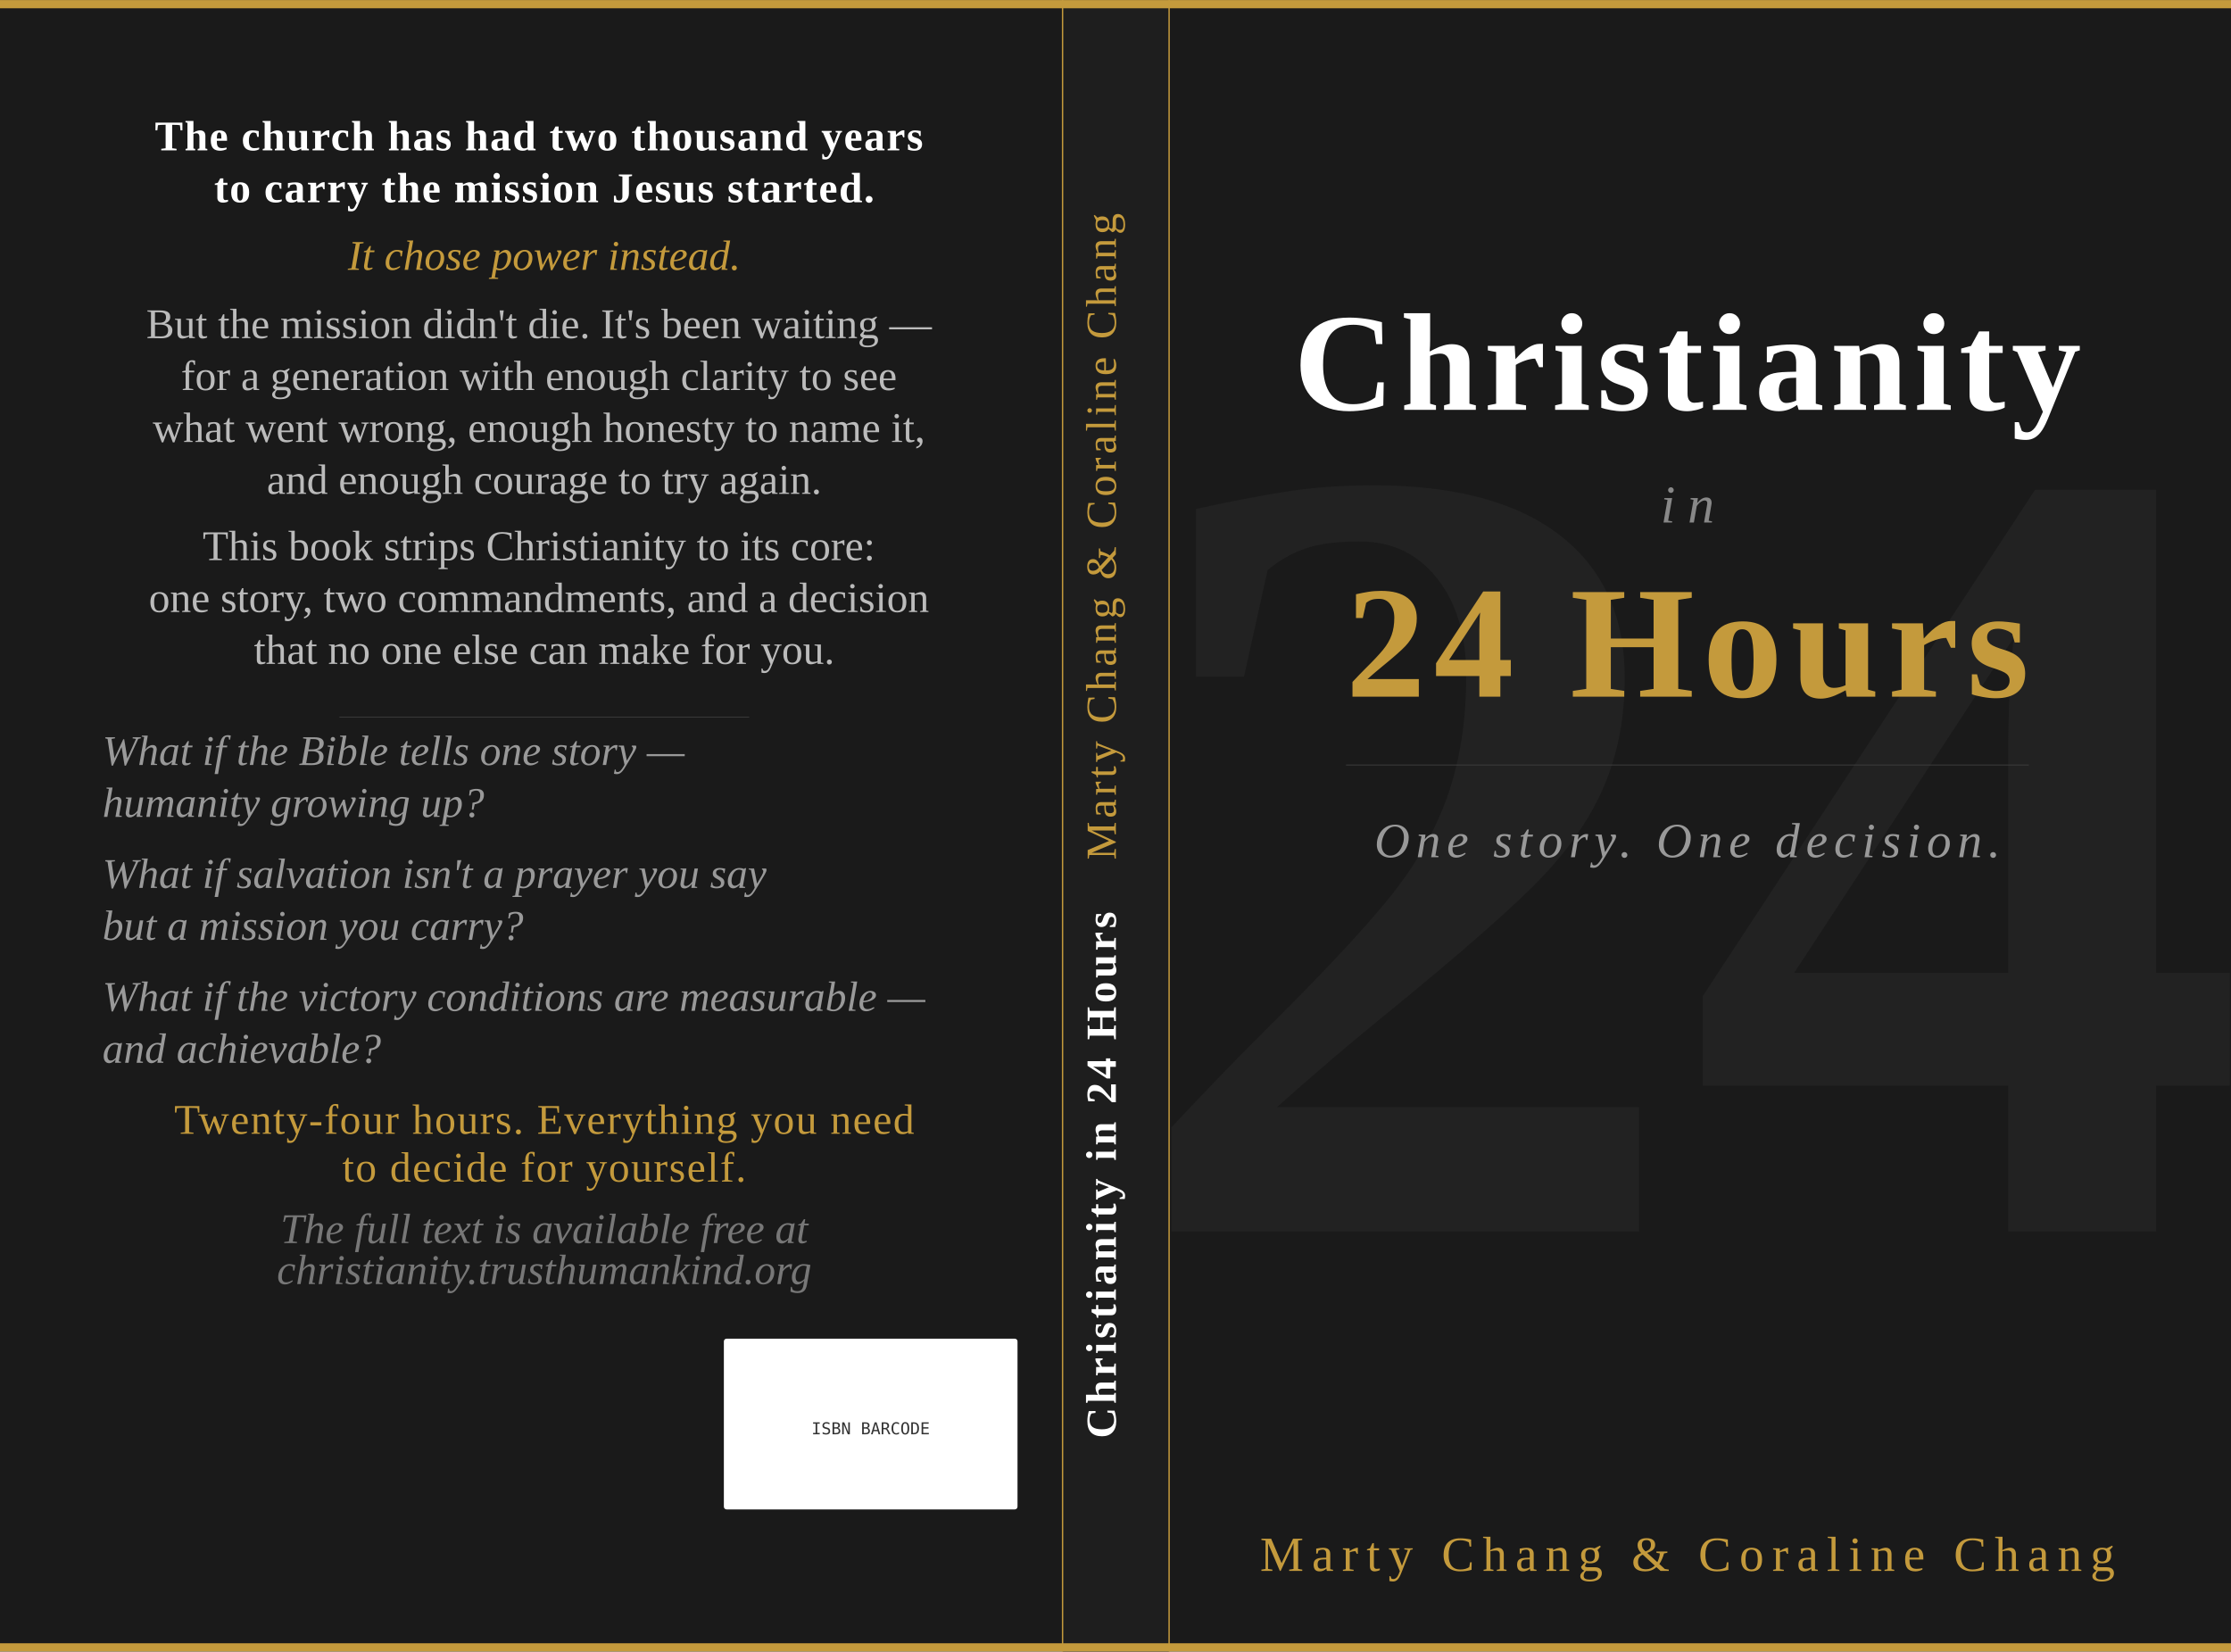
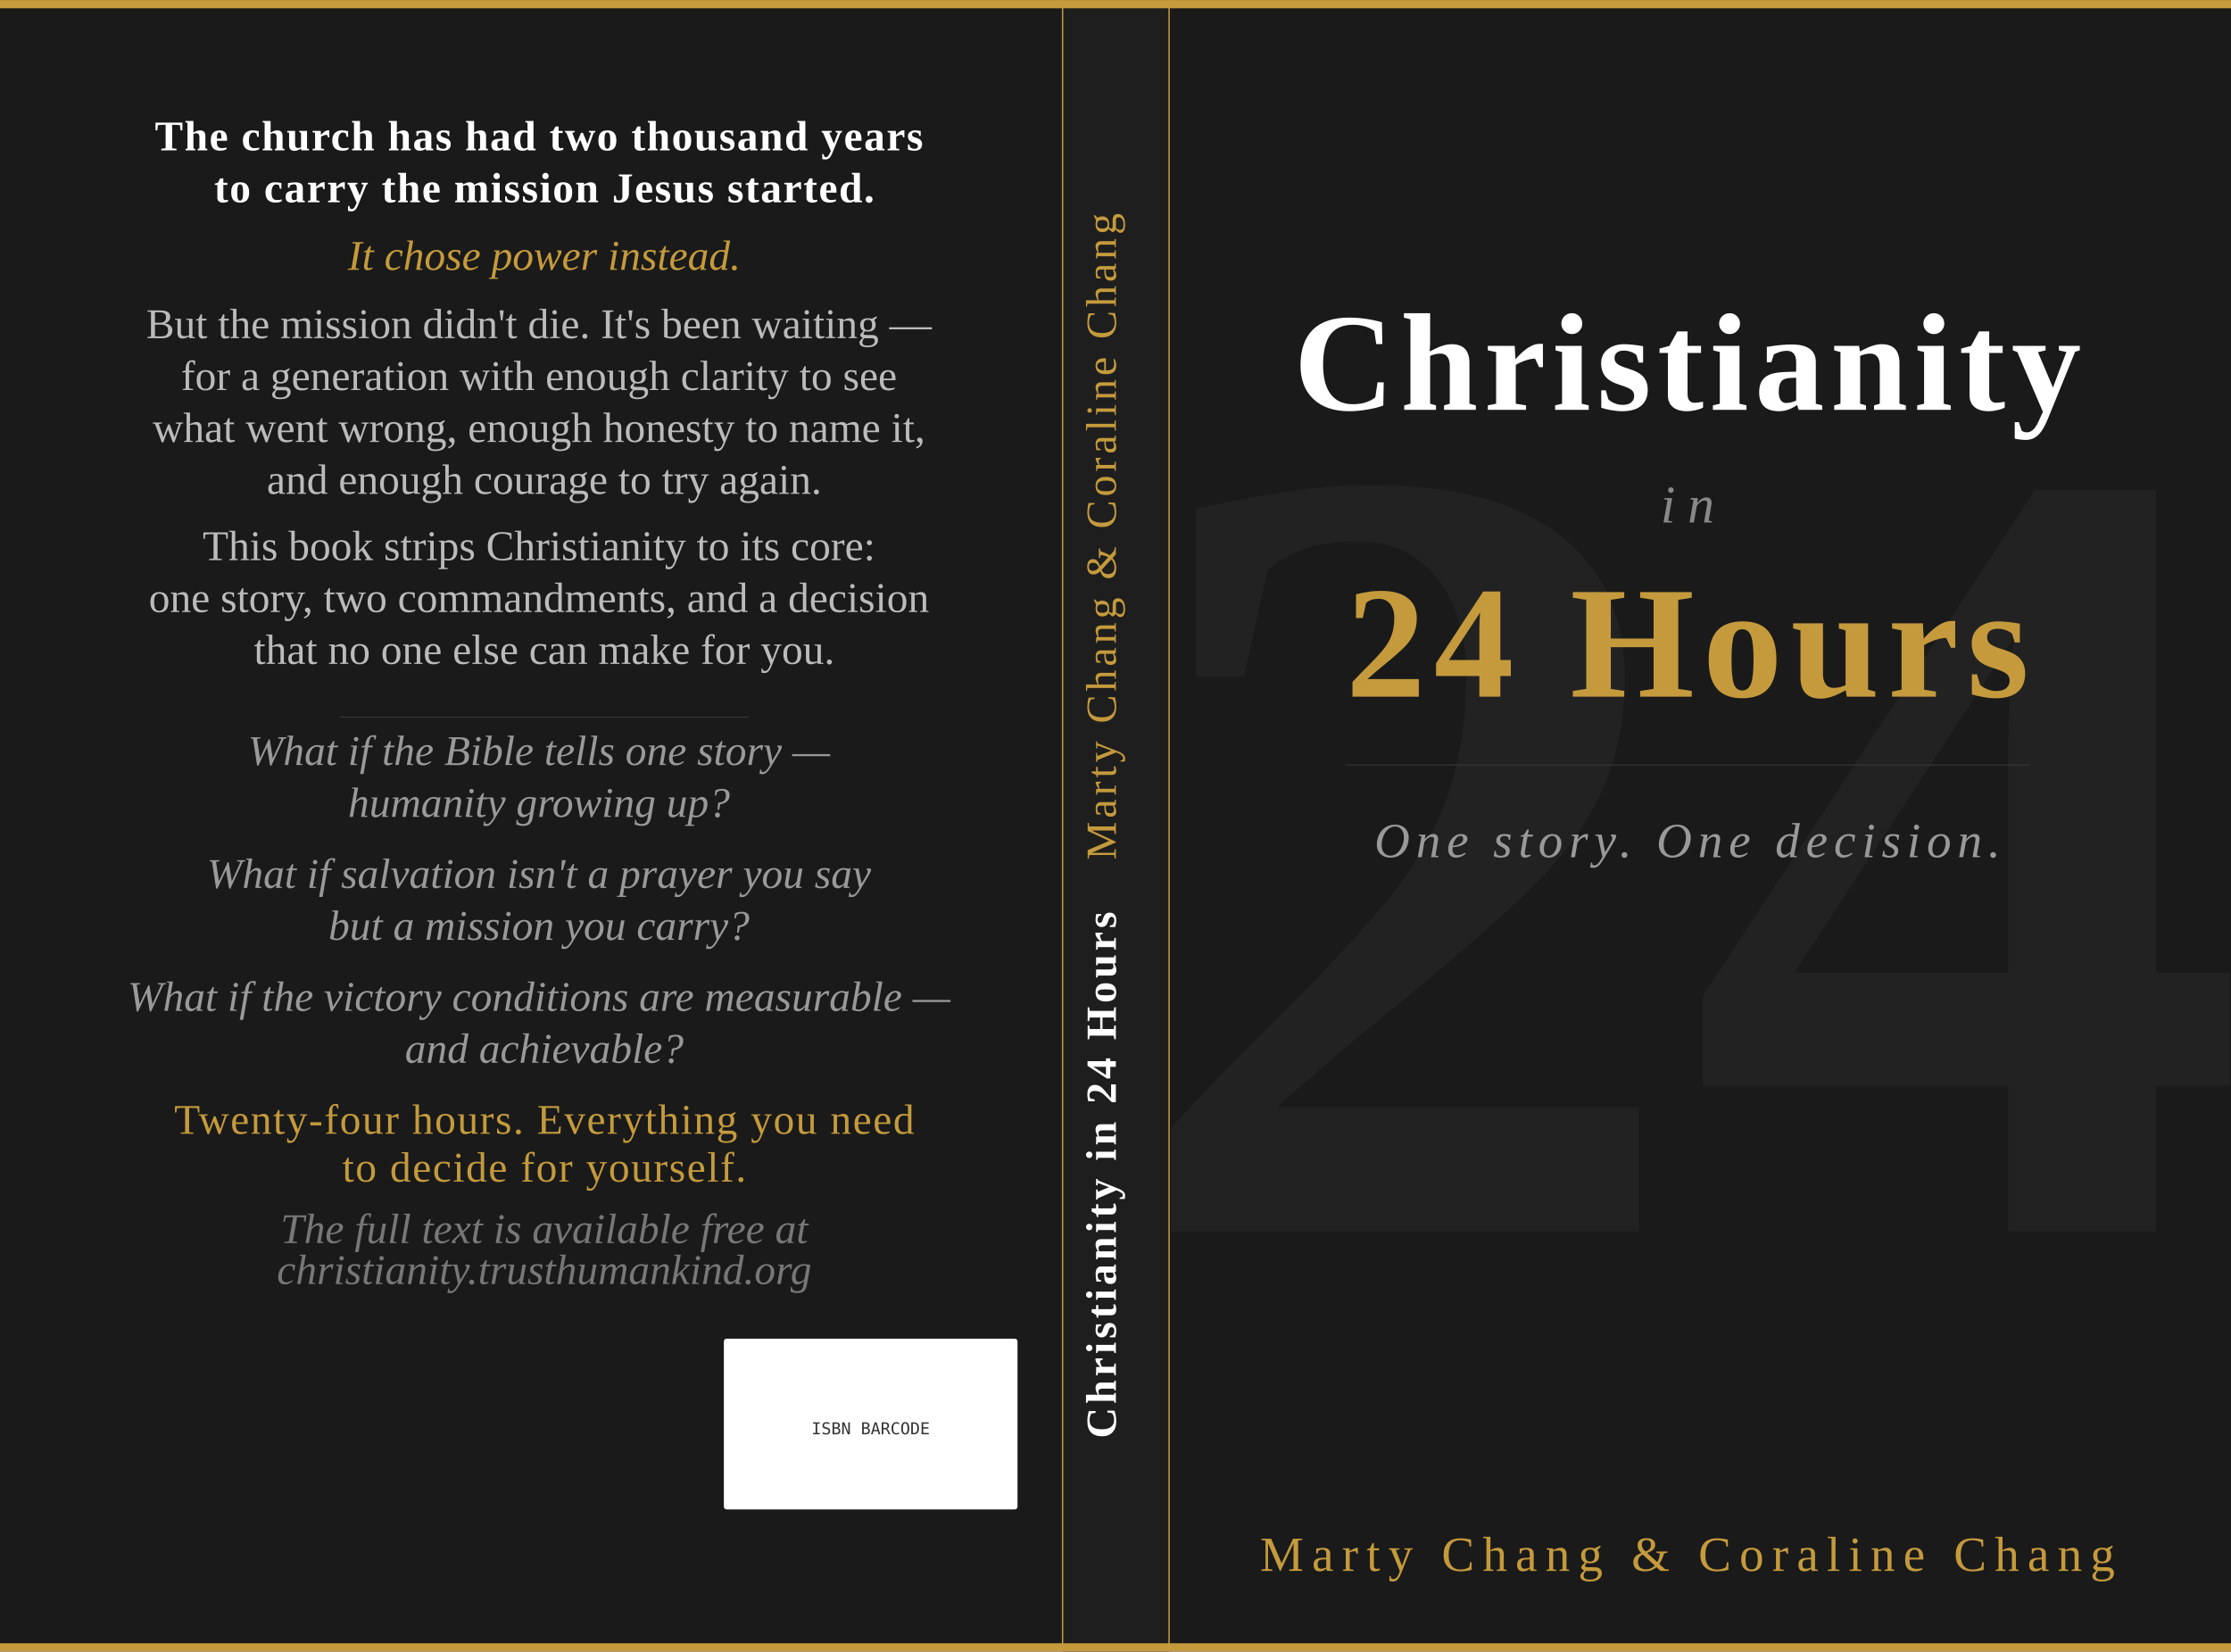
<svg xmlns="http://www.w3.org/2000/svg" viewBox="0 0 3267 2418" width="10.889in" height="8.060in">
  <rect width="3267" height="2418" fill="#1a1a1a" />
  <text x="797" y="220" text-anchor="middle" font-family="Georgia, 'Times New Roman', serif" font-size="62" font-weight="bold" fill="#ffffff" letter-spacing="2">
    <tspan x="797" dy="0">The church has had two thousand years</tspan>
    <tspan x="797" dy="76">to carry the mission Jesus started.</tspan>
  </text>
  <text x="797" y="395" text-anchor="middle" font-family="Georgia, 'Times New Roman', serif" font-size="62" fill="#c49a3c" font-style="italic">It chose power instead.</text>
  <text x="797" y="495" text-anchor="middle" font-family="Georgia, 'Times New Roman', serif" font-size="62" fill="#bbbbbb">
    <tspan x="797" dy="0">But the mission didn't die. It's been waiting —</tspan>
    <tspan x="797" dy="76">for a generation with enough clarity to see</tspan>
    <tspan x="797" dy="76">what went wrong, enough honesty to name it,</tspan>
    <tspan x="797" dy="76">and enough courage to try again.</tspan>
  </text>
  <text x="797" y="820" text-anchor="middle" font-family="Georgia, 'Times New Roman', serif" font-size="62" fill="#bbbbbb">
    <tspan x="797" dy="0">This book strips Christianity to its core:</tspan>
    <tspan x="797" dy="76">one story, two commandments, and a decision</tspan>
    <tspan x="797" dy="76">that no one else can make for you.</tspan>
  </text>
  <line x1="497" y1="1050" x2="1097" y2="1050" stroke="#444444" stroke-width="1" />
-   <text font-family="Georgia, 'Times New Roman', serif" font-size="62" fill="#999999" font-style="italic">
-     <tspan x="150" y="1120">What if the Bible tells one story —</tspan>
-     <tspan x="150" dy="76">humanity growing up?</tspan>
-     <tspan x="150" dy="104">What if salvation isn't a prayer you say</tspan>
-     <tspan x="150" dy="76">but a mission you carry?</tspan>
-     <tspan x="150" dy="104">What if the victory conditions are measurable —</tspan>
-     <tspan x="150" dy="76">and achievable?</tspan>
+   <text text-anchor="middle" font-family="Georgia, 'Times New Roman', serif" font-size="62" fill="#999999" font-style="italic">
+     <tspan x="797" y="1120">What if the Bible tells one story —</tspan>
+     <tspan x="797" dy="76">humanity growing up?</tspan>
+     <tspan x="797" dy="104">What if salvation isn't a prayer you say</tspan>
+     <tspan x="797" dy="76">but a mission you carry?</tspan>
+     <tspan x="797" dy="104">What if the victory conditions are measurable —</tspan>
+     <tspan x="797" dy="76">and achievable?</tspan>
  </text>
  <text x="797" y="1660" text-anchor="middle" font-family="Georgia, 'Times New Roman', serif" font-size="62" fill="#c49a3c" letter-spacing="2">Twenty-four hours. Everything you need</text>
  <text x="797" y="1730" text-anchor="middle" font-family="Georgia, 'Times New Roman', serif" font-size="62" fill="#c49a3c" letter-spacing="2">to decide for yourself.</text>
  <text x="797" y="1820" text-anchor="middle" font-family="Georgia, 'Times New Roman', serif" font-size="62" fill="#777777" font-style="italic">The full text is available free at</text>
  <text x="797" y="1880" text-anchor="middle" font-family="Georgia, 'Times New Roman', serif" font-size="62" fill="#777777" font-style="italic">christianity.trusthumankind.org</text>
  <rect x="1060" y="1960" width="430" height="250" fill="#ffffff" rx="4" />
  <text x="1275" y="2100" text-anchor="middle" font-family="monospace" font-size="24" fill="#333333">ISBN BARCODE</text>
  <rect x="1556" y="0" width="156" height="2418" fill="#1e1e1e" />
  <line x1="1556" y1="0" x2="1556" y2="2418" stroke="#c49a3c" stroke-width="2" />
  <line x1="1712" y1="0" x2="1712" y2="2418" stroke="#c49a3c" stroke-width="2" />
  <g transform="translate(1634, 1209) rotate(-90)">
    <text x="0" y="0" text-anchor="middle" font-family="Georgia, 'Times New Roman', serif" font-size="63" fill="#ffffff" letter-spacing="5">
      <tspan font-weight="bold">Christianity in 24 Hours</tspan>
      <tspan dx="60" fill="#c49a3c">Marty Chang &amp; Coraline Chang</tspan>
    </text>
  </g>
  <text x="2471" y="1803" text-anchor="middle" font-family="Georgia, 'Times New Roman', serif" font-size="1650" font-weight="bold" fill="#222222">24</text>
  <text x="2471" y="600" text-anchor="middle" font-family="Georgia, 'Times New Roman', serif" font-size="204" font-weight="bold" fill="#ffffff" letter-spacing="9">Christianity</text>
  <text x="2471" y="765" text-anchor="middle" font-family="Georgia, 'Times New Roman', serif" font-size="78" fill="#888888" letter-spacing="18" font-style="italic">in</text>
  <text x="2471" y="1020" text-anchor="middle" font-family="Georgia, 'Times New Roman', serif" font-size="234" font-weight="bold" fill="#c49a3c" letter-spacing="12">24 Hours</text>
  <line x1="1971" y1="1120" x2="2971" y2="1120" stroke="#444444" stroke-width="1" />
  <text x="2471" y="1255" text-anchor="middle" font-family="Georgia, 'Times New Roman', serif" font-size="72" fill="#999999" letter-spacing="9" font-style="italic">One story. One decision.</text>
  <text x="2471" y="2300" text-anchor="middle" font-family="Georgia, 'Times New Roman', serif" font-size="72" fill="#c49a3c" letter-spacing="12">Marty Chang &amp; Coraline Chang</text>
  <rect x="0" y="0" width="3267" height="12" fill="#c49a3c" />
  <rect x="0" y="2406" width="3267" height="12" fill="#c49a3c" />
</svg>
